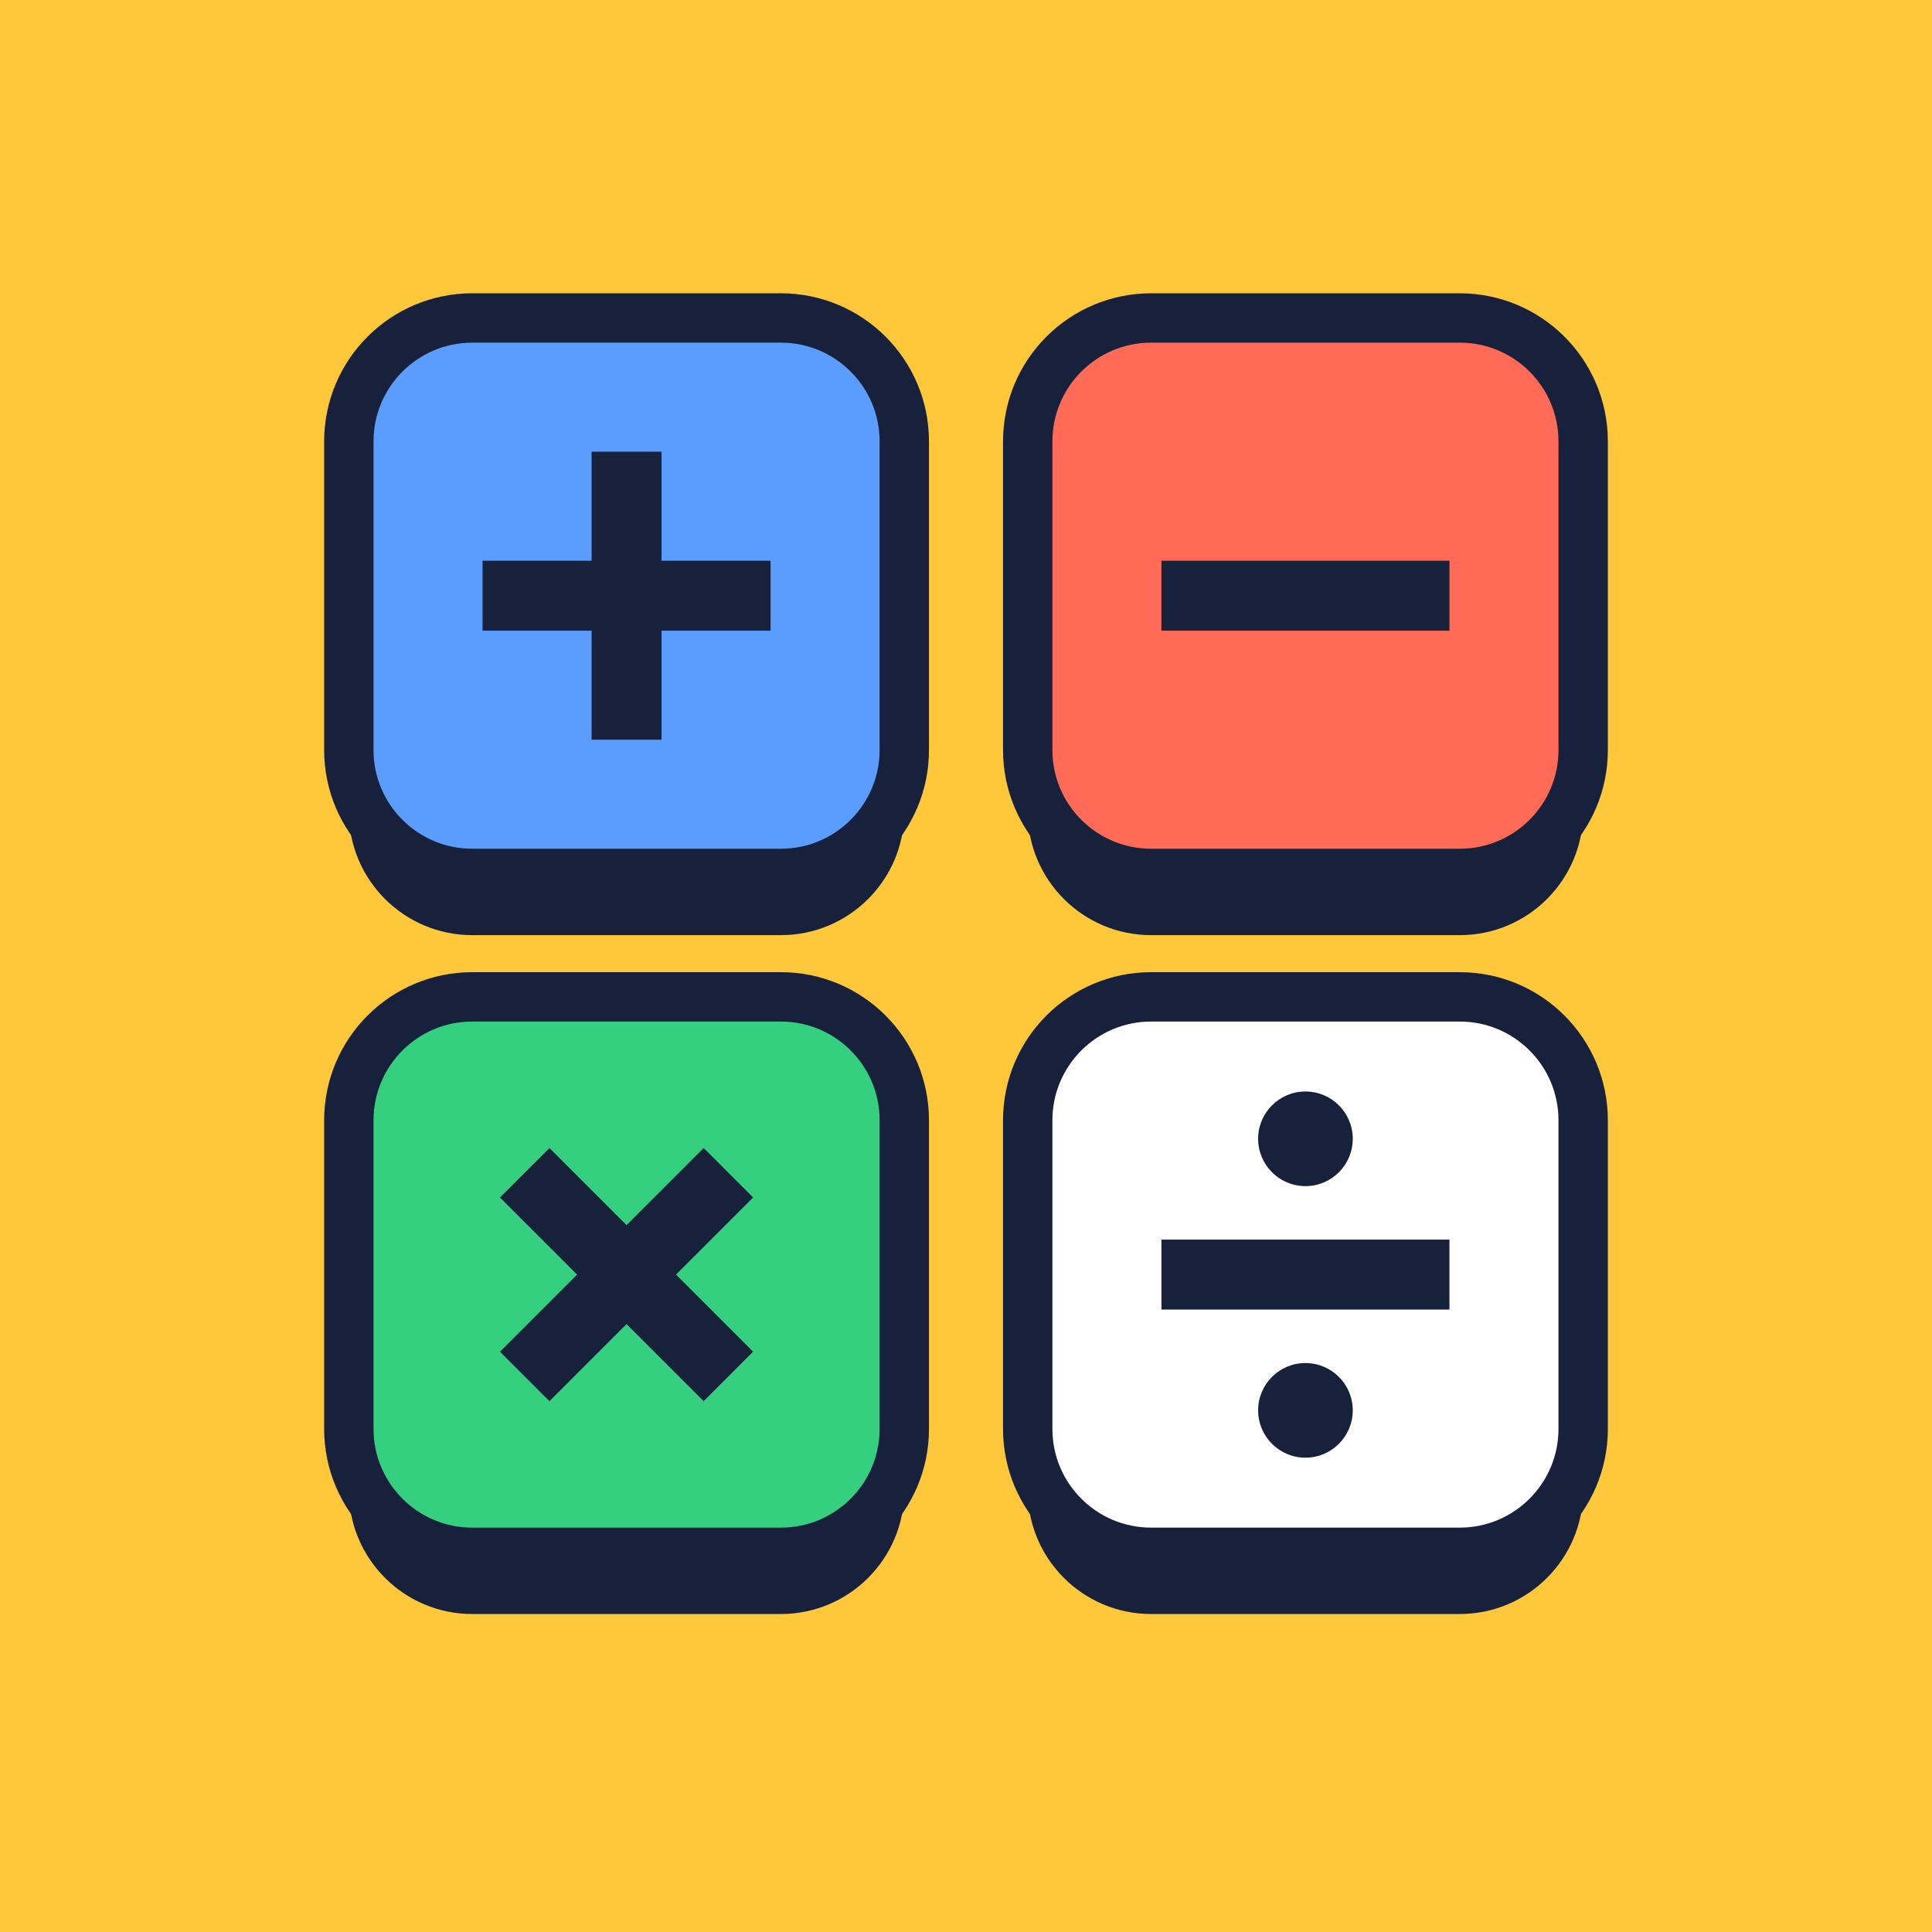
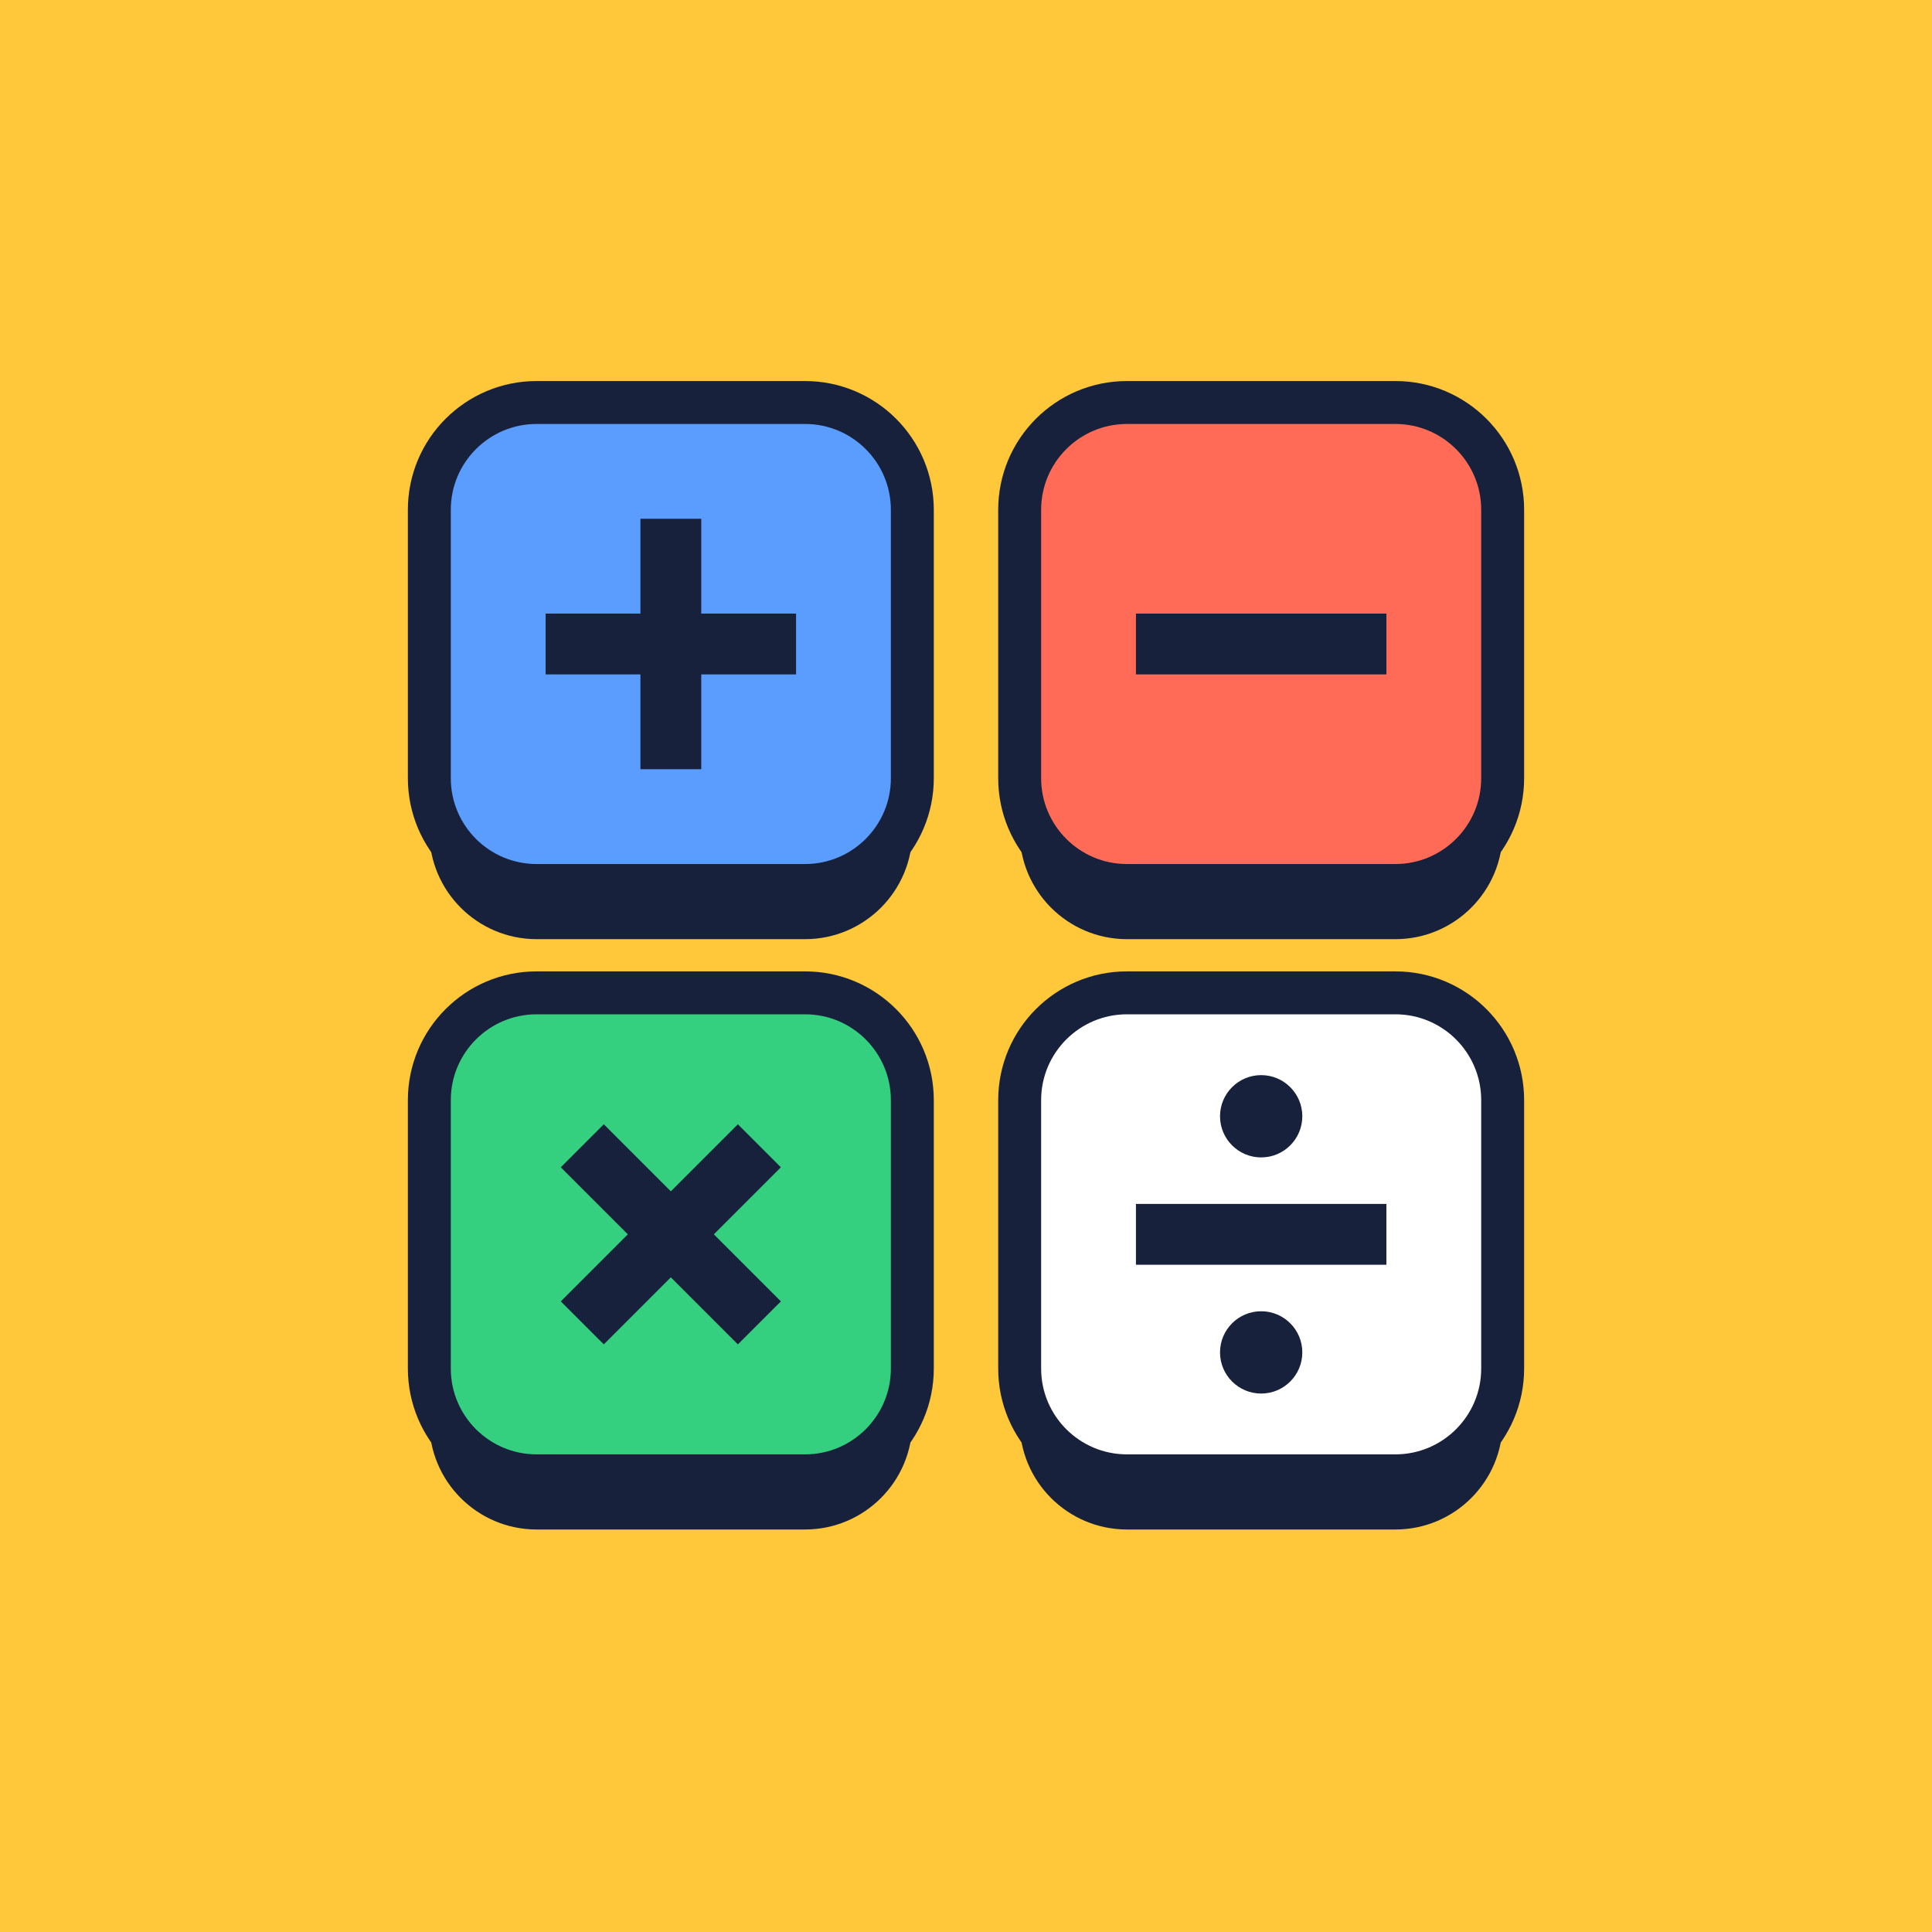
<svg xmlns="http://www.w3.org/2000/svg" viewBox="0 0 108 108">
  <rect width="108" height="108" fill="#FFC83A" />
-   <g transform="translate(54 54) scale(1.15) translate(-54 -54)">
+   <g transform="translate(54 54) scale(1.0) translate(-54 -54)">
    <g id="tiles" stroke-linejoin="round">
      <g transform="translate(24 22.5)">
        <rect y="3" width="27" height="27" rx="6" fill="#18213B" />
        <rect width="27" height="27" rx="6" fill="#5B9DFF" stroke="#18213B" stroke-width="2.4" />
        <path fill="#18213B" d="M6.5 11.8h14v3.4h-14zM11.8 6.5h3.4v14h-3.4z" />
      </g>
      <g transform="translate(57 22.5)">
        <rect y="3" width="27" height="27" rx="6" fill="#18213B" />
        <rect width="27" height="27" rx="6" fill="#FF6B57" stroke="#18213B" stroke-width="2.4" />
        <path fill="#18213B" d="M6.5 11.8h14v3.4h-14z" />
      </g>
      <g transform="translate(24 55.5)">
        <rect y="3" width="27" height="27" rx="6" fill="#18213B" />
        <rect width="27" height="27" rx="6" fill="#35D07F" stroke="#18213B" stroke-width="2.4" />
        <path fill="#18213B" transform="rotate(45 13.5 13.5)" d="M6.5 11.8h14v3.4h-14zM11.8 6.5h3.4v14h-3.4z" />
      </g>
      <g transform="translate(57 55.5)">
        <rect y="3" width="27" height="27" rx="6" fill="#18213B" />
        <rect width="27" height="27" rx="6" fill="#FFFFFF" stroke="#18213B" stroke-width="2.4" />
        <path fill="#18213B" d="M6.5 11.8h14v3.4h-14z" />
        <circle cx="13.5" cy="6.9" r="2.3" fill="#18213B" />
        <circle cx="13.5" cy="20.1" r="2.3" fill="#18213B" />
      </g>
    </g>
  </g>
</svg>
